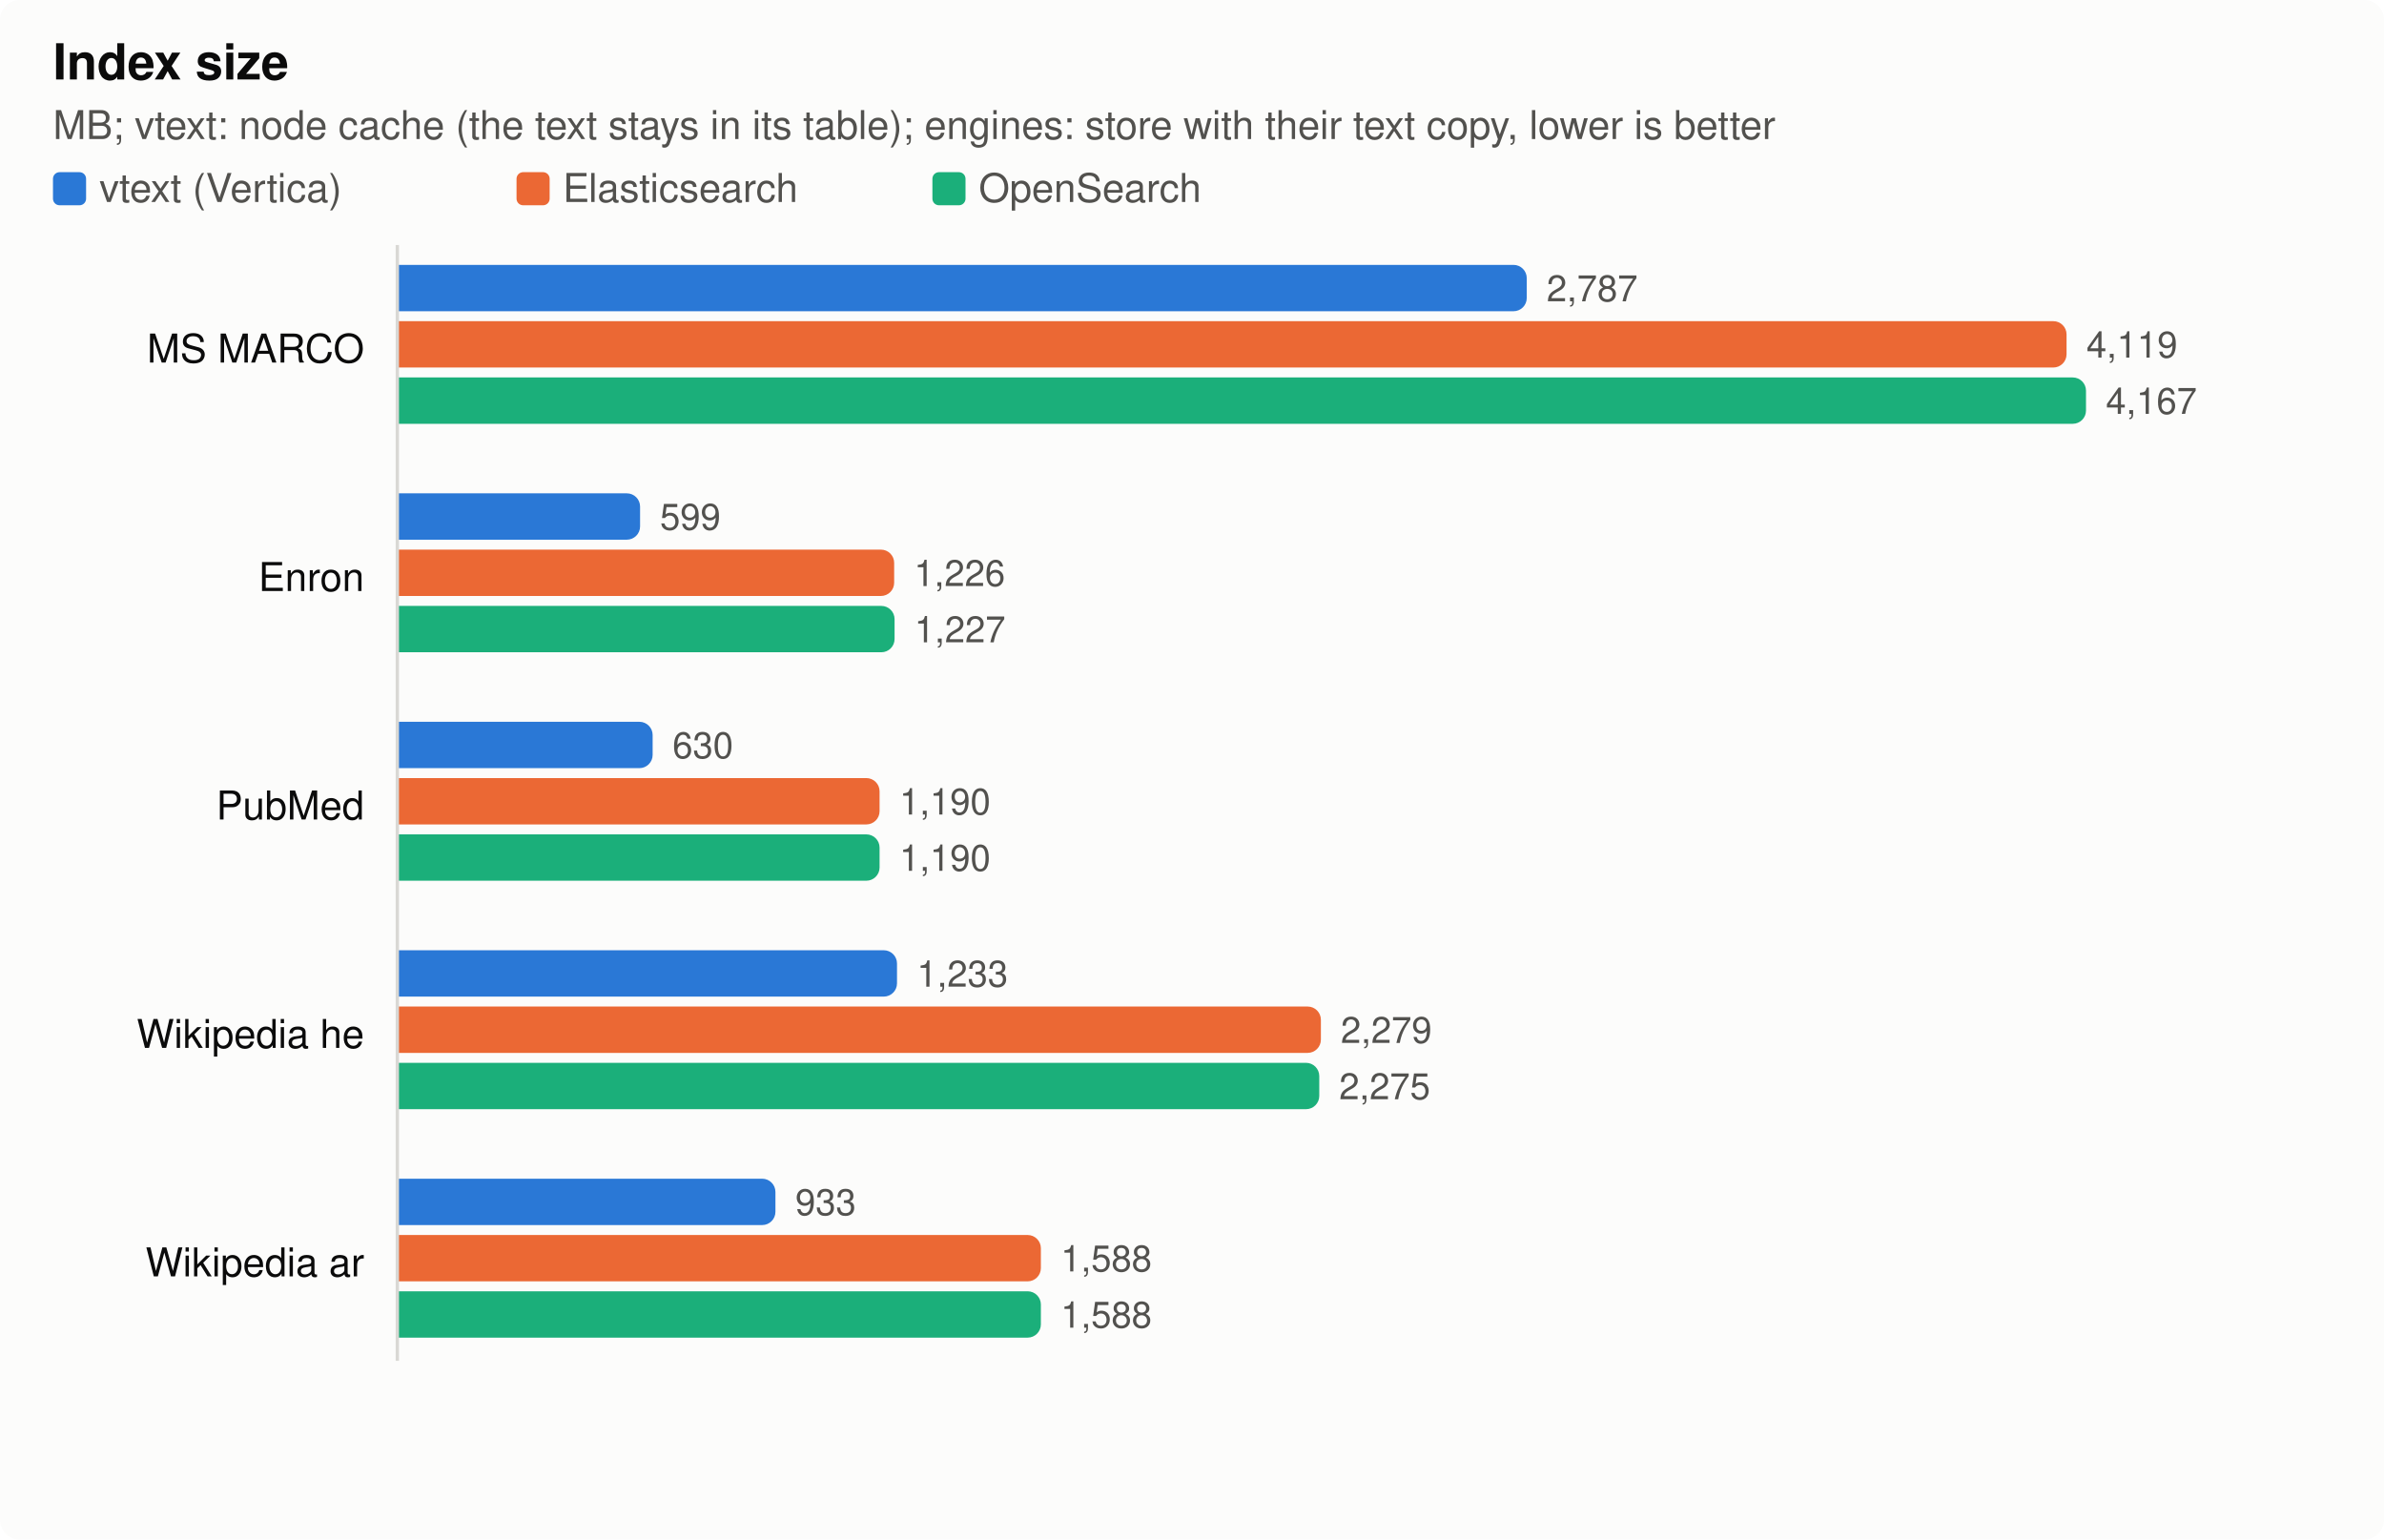
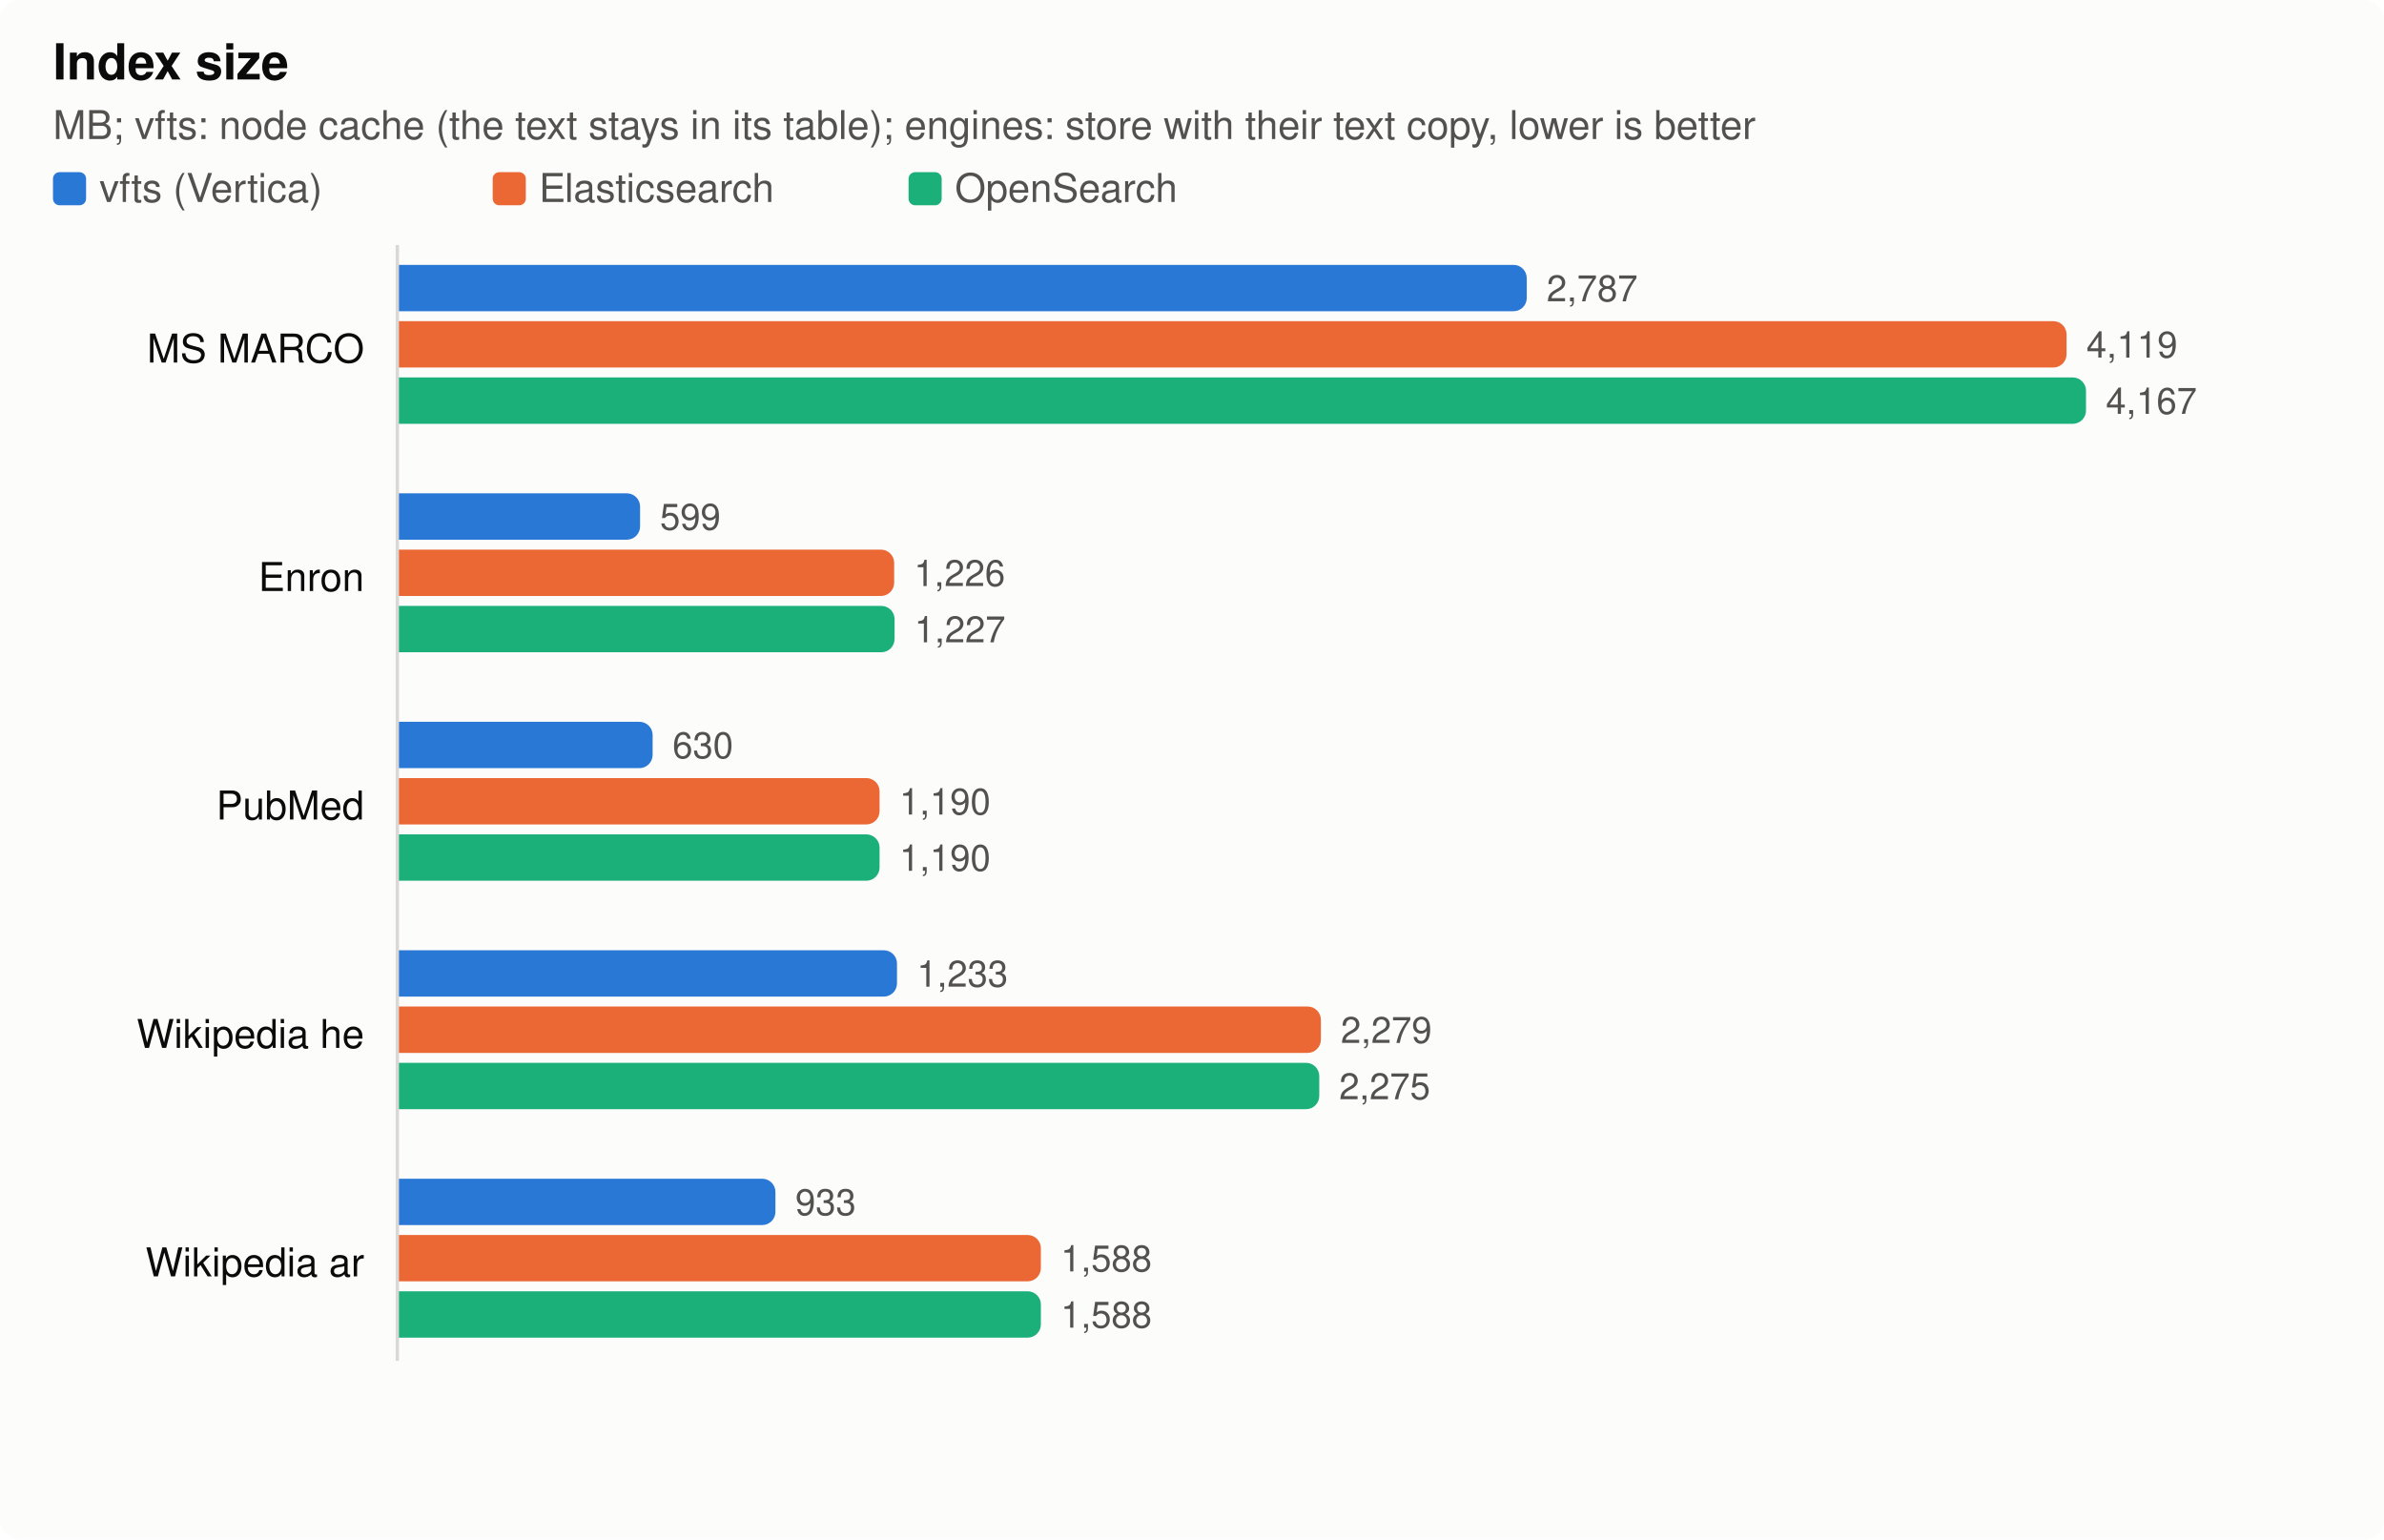
<svg xmlns="http://www.w3.org/2000/svg" width="720" height="465" viewBox="0 0 720 465" role="img" aria-label="Index size">
  <style>
.bg{fill:#fcfcfb}.t1{fill:#0b0b0b}.t2{fill:#52514e}.ax{stroke:#d9d8d4}
- .vtext{fill:#2a78d6}.es{fill:#eb6834}.os{fill:#1baf7a}.vtext_b{fill:#eda100}.vtext_s{fill:#6250d6}
- .vtext_snap{fill:url(#hatch);stroke:#2a78d6;stroke-width:1}
- @media (prefers-color-scheme: dark){.bg{fill:#1a1a19}.t1{fill:#f0efec}.t2{fill:#c3c2b7}.ax{stroke:#3a3a38}.vtext{fill:#3987e5}.es{fill:#d95926}.os{fill:#199e70}.vtext_b{fill:#c98500}.vtext_s{fill:#9085e9}.vtext_snap{fill:url(#hatch);stroke:#3987e5}}
+ .vfts{fill:#2a78d6}.es{fill:#eb6834}.os{fill:#1baf7a}.vfts_b{fill:#eda100}.vfts_s{fill:#6250d6}
+ .vfts_snap{fill:url(#hatch);stroke:#2a78d6;stroke-width:1}
+ @media (prefers-color-scheme: dark){.bg{fill:#1a1a19}.t1{fill:#f0efec}.t2{fill:#c3c2b7}.ax{stroke:#3a3a38}.vfts{fill:#3987e5}.es{fill:#d95926}.os{fill:#199e70}.vfts_b{fill:#c98500}.vfts_s{fill:#9085e9}.vfts_snap{fill:url(#hatch);stroke:#3987e5}}
text{font-family:-apple-system,Segoe UI,Helvetica,Arial,sans-serif}
</style>
  <defs>
    <pattern id="hatch" patternUnits="userSpaceOnUse" width="6" height="6" patternTransform="rotate(45)">
      <rect class="bg" width="6" height="6" />
-       <rect class="vtext" width="3" height="6" />
+       <rect class="vfts" width="3" height="6" />
    </pattern>
  </defs>
  <rect class="bg" width="720" height="465" rx="6" />
  <text class="t1" x="16" y="24" font-size="15" font-weight="600">Index size</text>
-   <text class="t2" x="16" y="42" font-size="12">MB; vtext: node cache (the text stays in its table); engines: store with their text copy, lower is better</text>
-   <rect class="vtext" x="16" y="52" width="10" height="10" rx="2" />
-   <text class="t2" x="30" y="61" font-size="12">vtext (Vertica)</text>
-   <rect class="es" x="156.0" y="52" width="10" height="10" rx="2" />
-   <text class="t2" x="170.0" y="61" font-size="12">Elasticsearch</text>
-   <rect class="os" x="281.6" y="52" width="10" height="10" rx="2" />
-   <text class="t2" x="295.6" y="61" font-size="12">OpenSearch</text>
+   <text class="t2" x="16" y="42" font-size="12">MB; vfts: node cache (the text stays in its table); engines: store with their text copy, lower is better</text>
+   <rect class="vfts" x="16" y="52" width="10" height="10" rx="2" />
+   <text class="t2" x="30" y="61" font-size="12">vfts (Vertica)</text>
+   <rect class="es" x="148.8" y="52" width="10" height="10" rx="2" />
+   <text class="t2" x="162.8" y="61" font-size="12">Elasticsearch</text>
+   <rect class="os" x="274.4" y="52" width="10" height="10" rx="2" />
+   <text class="t2" x="288.4" y="61" font-size="12">OpenSearch</text>
  <text class="t1" x="110" y="109.5" font-size="12" text-anchor="end">MS MARCO</text>
-   <path class="vtext" d="M120,80 h337.102 a4,4 0 0 1 4,4 v6 a4,4 0 0 1 -4,4 h-337.102 z" />
+   <path class="vfts" d="M120,80 h337.102 a4,4 0 0 1 4,4 v6 a4,4 0 0 1 -4,4 h-337.102 z" />
  <text class="t2" x="467.102" y="91" font-size="11">2,787</text>
  <path class="es" d="M120,97 h500.125 a4,4 0 0 1 4,4 v6 a4,4 0 0 1 -4,4 h-500.125 z" />
  <text class="t2" x="630.125" y="108" font-size="11">4,119</text>
  <path class="os" d="M120,114 h506.0 a4,4 0 0 1 4,4 v6 a4,4 0 0 1 -4,4 h-506.0 z" />
  <text class="t2" x="636.0" y="125" font-size="11">4,167</text>
  <text class="t1" x="110" y="178.5" font-size="12" text-anchor="end">Enron</text>
-   <path class="vtext" d="M120,149 h69.312 a4,4 0 0 1 4,4 v6 a4,4 0 0 1 -4,4 h-69.312 z" />
+   <path class="vfts" d="M120,149 h69.312 a4,4 0 0 1 4,4 v6 a4,4 0 0 1 -4,4 h-69.312 z" />
  <text class="t2" x="199.312" y="160" font-size="11">599</text>
  <path class="es" d="M120,166 h146.05 a4,4 0 0 1 4,4 v6 a4,4 0 0 1 -4,4 h-146.05 z" />
  <text class="t2" x="276.05" y="177" font-size="11">1,226</text>
  <path class="os" d="M120,183 h146.173 a4,4 0 0 1 4,4 v6 a4,4 0 0 1 -4,4 h-146.173 z" />
  <text class="t2" x="276.173" y="194" font-size="11">1,227</text>
  <text class="t1" x="110" y="247.5" font-size="12" text-anchor="end">PubMed</text>
-   <path class="vtext" d="M120,218 h73.106 a4,4 0 0 1 4,4 v6 a4,4 0 0 1 -4,4 h-73.106 z" />
+   <path class="vfts" d="M120,218 h73.106 a4,4 0 0 1 4,4 v6 a4,4 0 0 1 -4,4 h-73.106 z" />
  <text class="t2" x="203.106" y="229" font-size="11">630</text>
  <path class="es" d="M120,235 h141.644 a4,4 0 0 1 4,4 v6 a4,4 0 0 1 -4,4 h-141.644 z" />
  <text class="t2" x="271.644" y="246" font-size="11">1,190</text>
  <path class="os" d="M120,252 h141.644 a4,4 0 0 1 4,4 v6 a4,4 0 0 1 -4,4 h-141.644 z" />
  <text class="t2" x="271.644" y="263" font-size="11">1,190</text>
  <text class="t1" x="110" y="316.5" font-size="12" text-anchor="end">Wikipedia he</text>
-   <path class="vtext" d="M120,287 h146.907 a4,4 0 0 1 4,4 v6 a4,4 0 0 1 -4,4 h-146.907 z" />
+   <path class="vfts" d="M120,287 h146.907 a4,4 0 0 1 4,4 v6 a4,4 0 0 1 -4,4 h-146.907 z" />
  <text class="t2" x="276.907" y="298" font-size="11">1,233</text>
  <path class="es" d="M120,304 h274.927 a4,4 0 0 1 4,4 v6 a4,4 0 0 1 -4,4 h-274.927 z" />
  <text class="t2" x="404.927" y="315" font-size="11">2,279</text>
  <path class="os" d="M120,321 h274.438 a4,4 0 0 1 4,4 v6 a4,4 0 0 1 -4,4 h-274.438 z" />
  <text class="t2" x="404.438" y="332" font-size="11">2,275</text>
  <text class="t1" x="110" y="385.5" font-size="12" text-anchor="end">Wikipedia ar</text>
-   <path class="vtext" d="M120,356 h110.19 a4,4 0 0 1 4,4 v6 a4,4 0 0 1 -4,4 h-110.19 z" />
+   <path class="vfts" d="M120,356 h110.19 a4,4 0 0 1 4,4 v6 a4,4 0 0 1 -4,4 h-110.19 z" />
  <text class="t2" x="240.19" y="367" font-size="11">933</text>
  <path class="es" d="M120,373 h190.356 a4,4 0 0 1 4,4 v6 a4,4 0 0 1 -4,4 h-190.356 z" />
  <text class="t2" x="320.356" y="384" font-size="11">1,588</text>
  <path class="os" d="M120,390 h190.356 a4,4 0 0 1 4,4 v6 a4,4 0 0 1 -4,4 h-190.356 z" />
  <text class="t2" x="320.356" y="401" font-size="11">1,588</text>
  <line class="ax" x1="120" y1="74" x2="120" y2="411" stroke-width="1" />
</svg>
